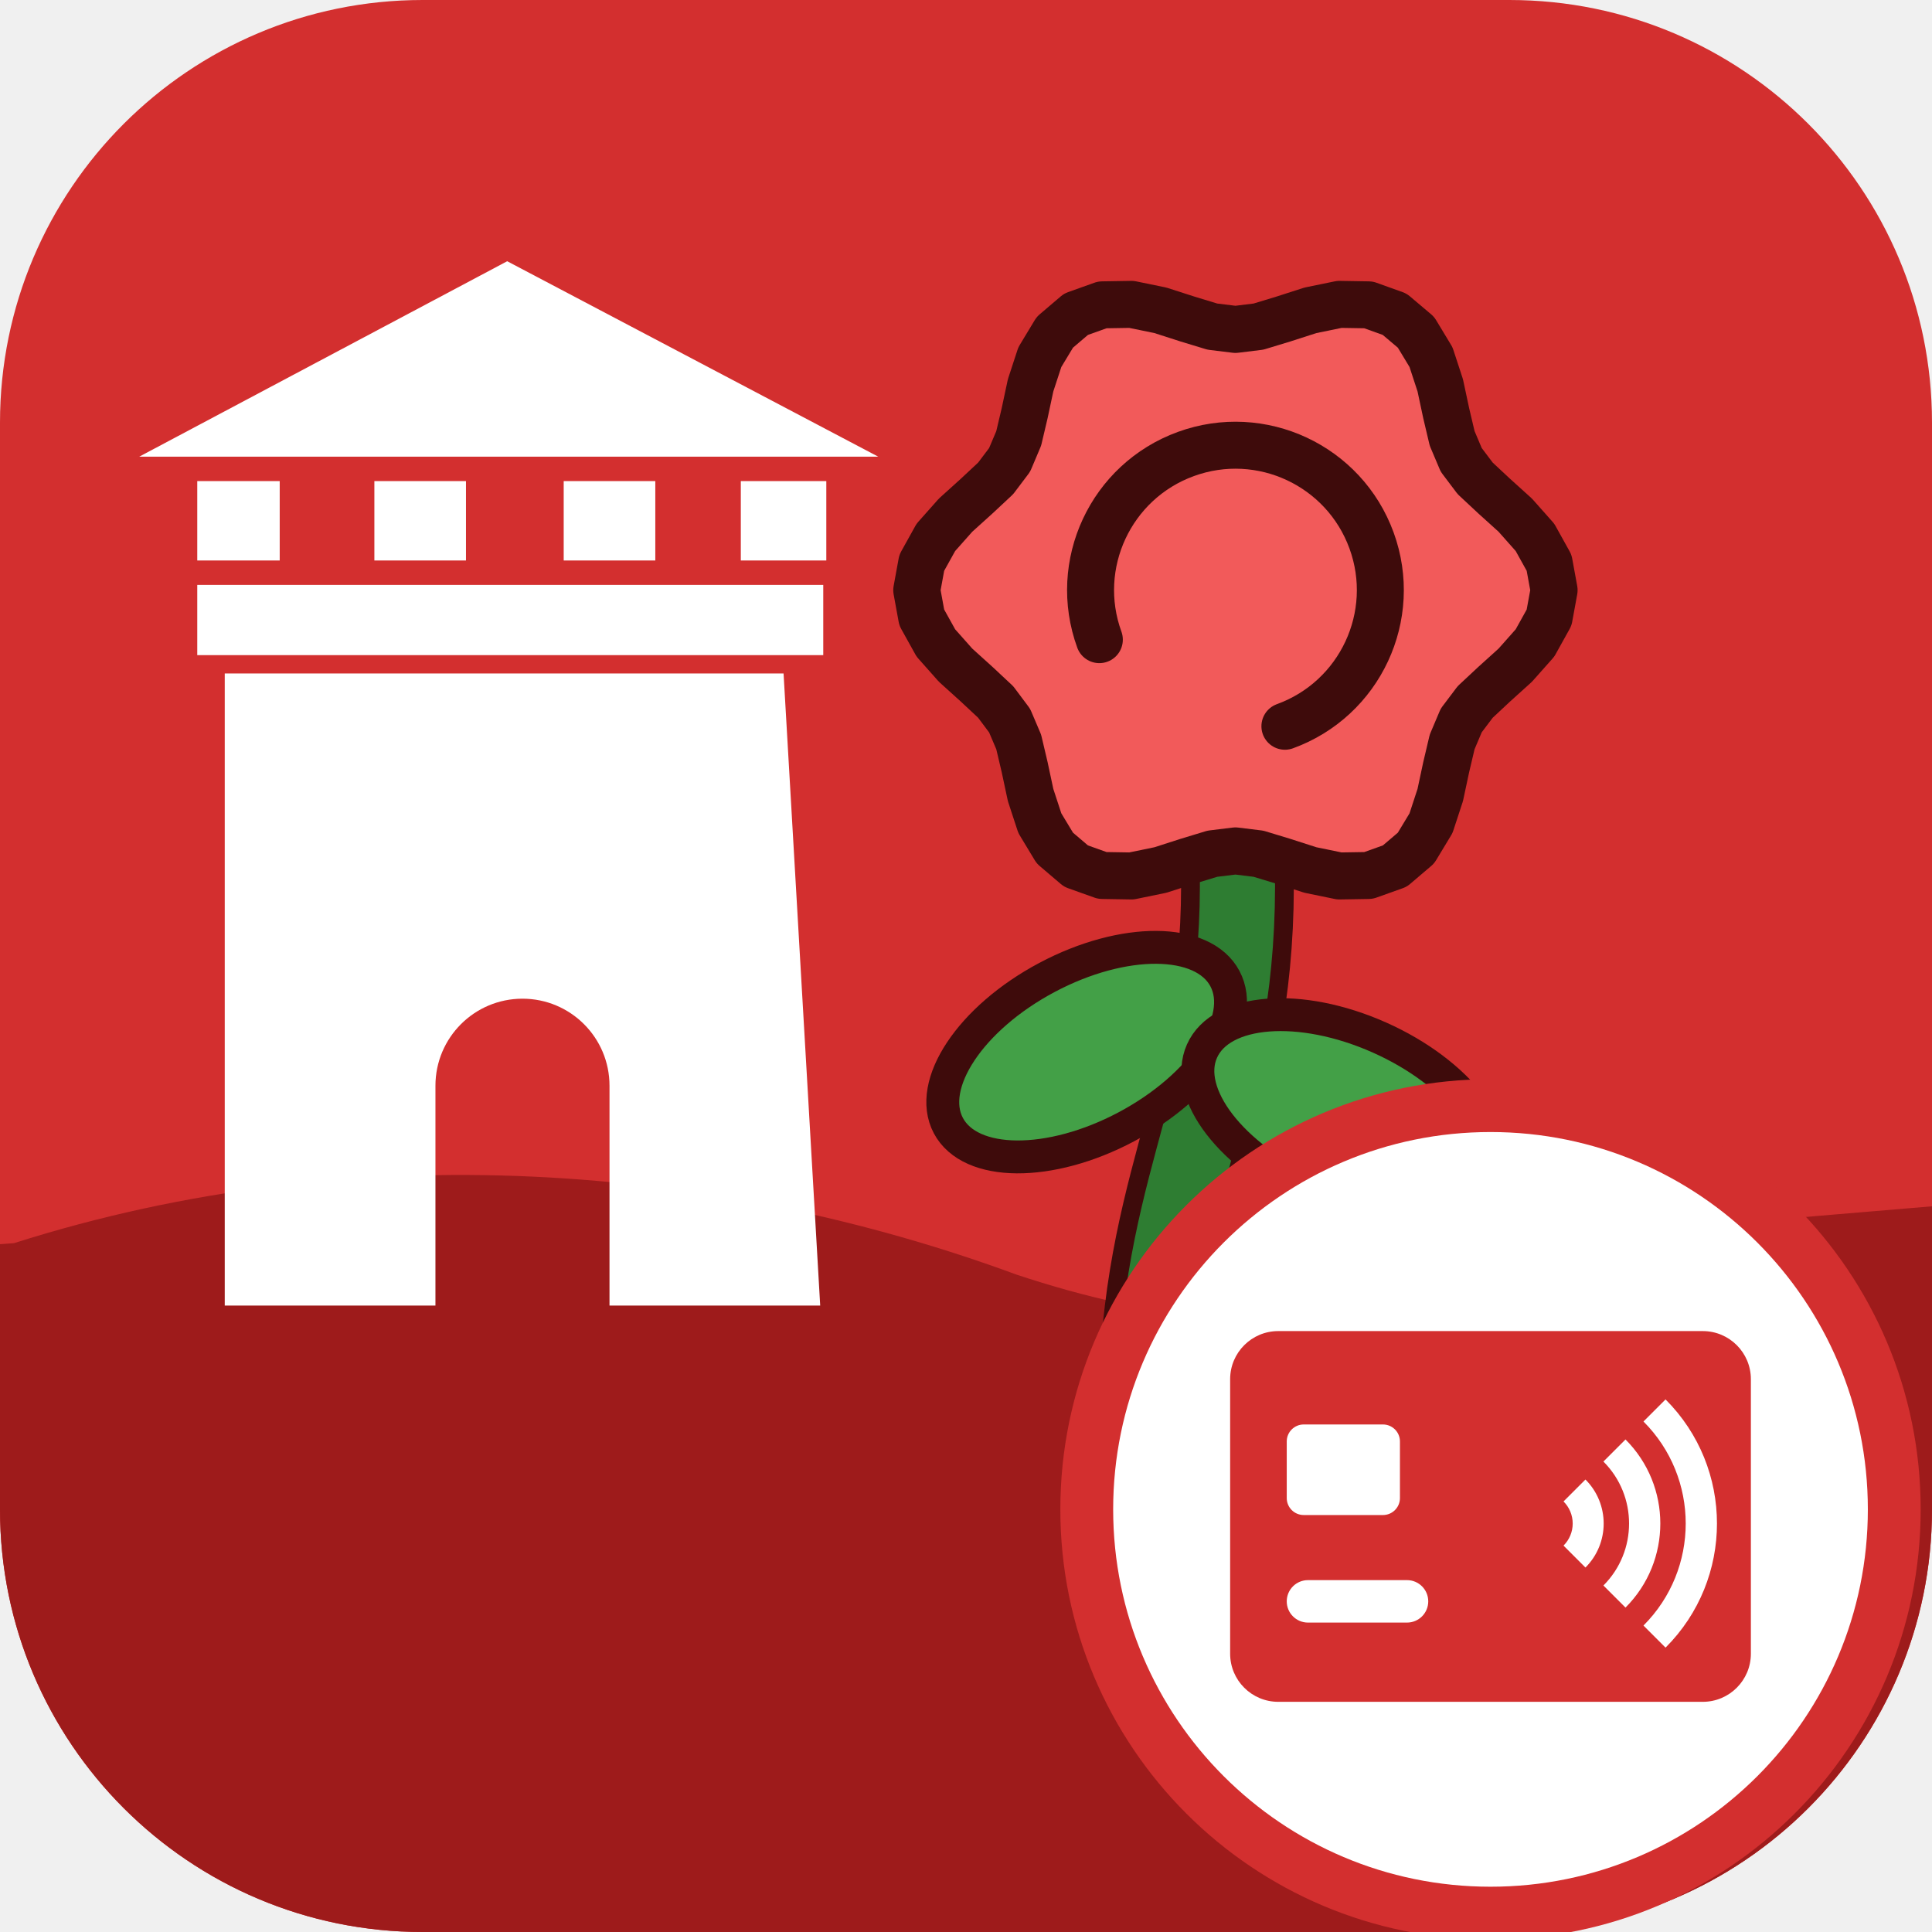
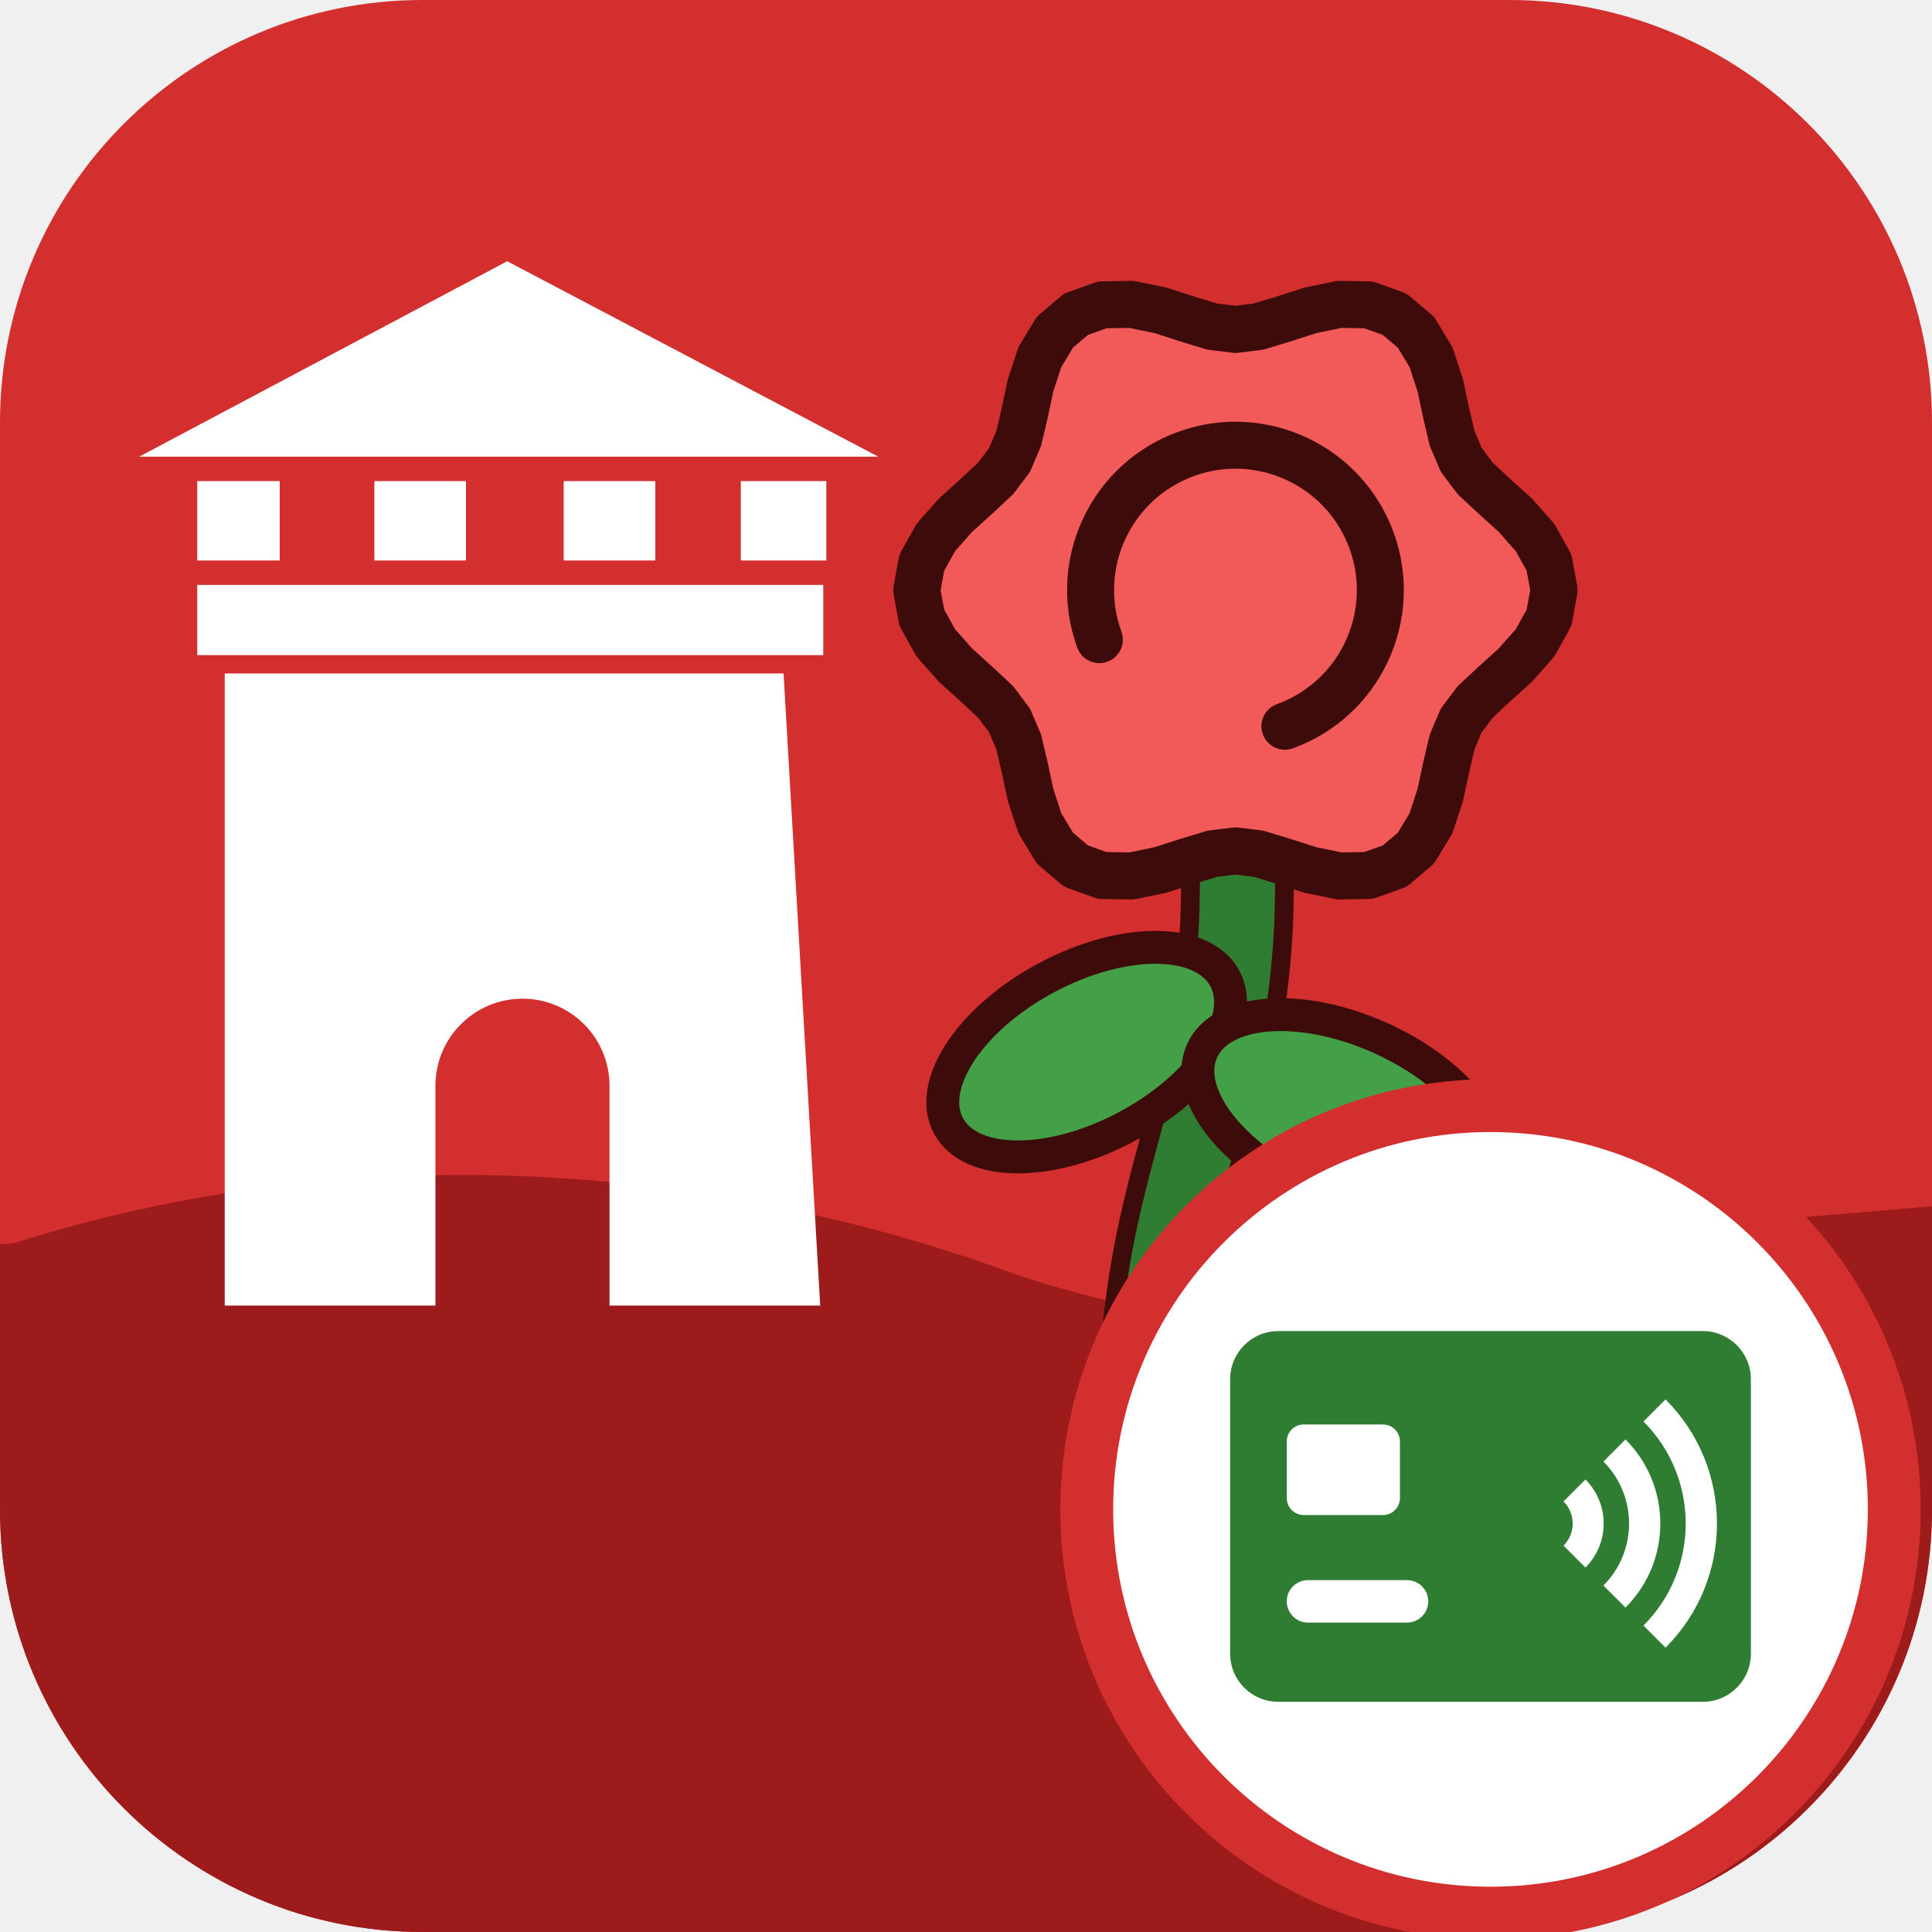
<svg xmlns="http://www.w3.org/2000/svg" viewBox="0 0 1024 1024" width="1024" height="1024">
  <defs>
    <clipPath id="feld">
      <rect width="1024" height="1024" rx="224" />
    </clipPath>
  </defs>
  <g clip-path="url(#feld)">
    <rect width="1024" height="1024" fill="#D32F2F" />
    <g transform="translate(24 14) scale(0.83)">
      <path fill="#9E1B1B" d="M-300 797 L-20 777 C 200 707 430 727 620 797 C 800 857 920 817 1044 767 L1400 737 V1400 H-300 Z" />
      <g transform="translate(24.9 116.8) scale(1.95)">
        <path fill="#FFFFFF" fill-rule="evenodd" d="M138.5 17L18 81H260Z M37 89H243V115H37Z M64 89V115H95V89Z M125 89V115H157V89Z M187 89V115H215V89Z M37 123H242V146H37Z M46 152H229L241 359H46Z M115 359V287A28.5 28.5 0 0 1 172 287V359Z" />
      </g>
      <path d="M760 508 C 770 665 720 715 710 845" fill="none" stroke="#3E0B0B" stroke-width="72" stroke-linecap="round" />
      <path d="M760 508 C 770 665 720 715 710 845" fill="none" stroke="#2E7D32" stroke-width="48" stroke-linecap="round" />
      <ellipse cx="665" cy="655" rx="100" ry="54" transform="rotate(-28 665 655)" fill="#43A047" stroke="#3E0B0B" stroke-width="21" />
      <ellipse cx="830" cy="695" rx="100" ry="54" transform="rotate(24 830 695)" fill="#43A047" stroke="#3E0B0B" stroke-width="21" />
      <path d="M963.5 360.0 L960.3 377.5 L951.3 393.7 L938.7 407.9 L925.2 420.1 L913.1 431.4 L904.2 443.2 L898.4 456.9 L894.6 473.0 L890.8 490.8 L884.9 508.8 L875.3 524.7 L861.8 536.2 L845.0 542.2 L826.4 542.5 L807.9 538.7 L790.5 533.1 L774.7 528.3 L760.0 526.5 L745.3 528.3 L729.5 533.1 L712.1 538.7 L693.6 542.5 L675.0 542.2 L658.2 536.2 L644.7 524.7 L635.1 508.8 L629.2 490.8 L625.4 473.0 L621.6 456.9 L615.8 443.3 L606.9 431.4 L594.8 420.1 L581.3 407.9 L568.7 393.7 L559.7 377.5 L556.5 360.0 L559.7 342.5 L568.7 326.3 L581.3 312.1 L594.8 299.9 L606.9 288.6 L615.8 276.8 L621.6 263.1 L625.4 247.0 L629.2 229.2 L635.1 211.2 L644.7 195.3 L658.2 183.8 L675.0 177.8 L693.6 177.5 L712.1 181.3 L729.5 186.9 L745.3 191.7 L760.0 193.5 L774.7 191.7 L790.5 186.9 L807.9 181.3 L826.4 177.5 L845.0 177.8 L861.7 183.8 L875.3 195.3 L884.9 211.2 L890.8 229.2 L894.6 247.0 L898.4 263.1 L904.2 276.8 L913.1 288.6 L925.2 299.9 L938.7 312.1 L951.3 326.3 L960.3 342.5 L963.5 360.0Z" fill="#F25A5A" stroke="#3E0B0B" stroke-width="30" stroke-linejoin="round" />
      <path d="M673.1 391.6 A92.5 92.5 0 1 1 791.6 446.9" fill="none" stroke="#3E0B0B" stroke-width="30" stroke-linecap="round" />
    </g>
  </g>
  <circle cx="790" cy="800" r="228" fill="#D32F2F" />
  <circle cx="790" cy="800" r="200" fill="#FFFFFF" />
-   <g transform="translate(640.0 650.0) scale(0.75)" fill="#D32F2F">
+   <g transform="translate(640.0 650.0) scale(0.75)" fill="#2E7D32">
    <path fill-rule="evenodd" d="M50 74 H350 A34 34 0 0 1 384 108 V302 A34 34 0 0 1 350 336 H50 A34 34 0 0 1 16 302 V108 A34 34 0 0 1 50 74 Z M68 140 H124 A12 12 0 0 1 136 152 V192 A12 12 0 0 1 124 204 H68 A12 12 0 0 1 56 192 V152 A12 12 0 0 1 68 140 Z M71 250 H141 A15 15 0 0 1 156 265 V265 A15 15 0 0 1 141 280 H71 A15 15 0 0 1 56 265 V265 A15 15 0 0 1 71 250 Z M267.1 178.9 A44 44 0 0 1 267.1 241.1 L251.6 225.6 A22 22 0 0 0 251.6 194.4 Z M295.4 150.6 A84 84 0 0 1 295.4 269.4 L279.8 253.8 A62 62 0 0 0 279.8 166.2 Z M323.7 122.3 A124 124 0 0 1 323.7 297.7 L308.1 282.1 A102 102 0 0 0 308.1 137.9 Z" />
  </g>
</svg>
